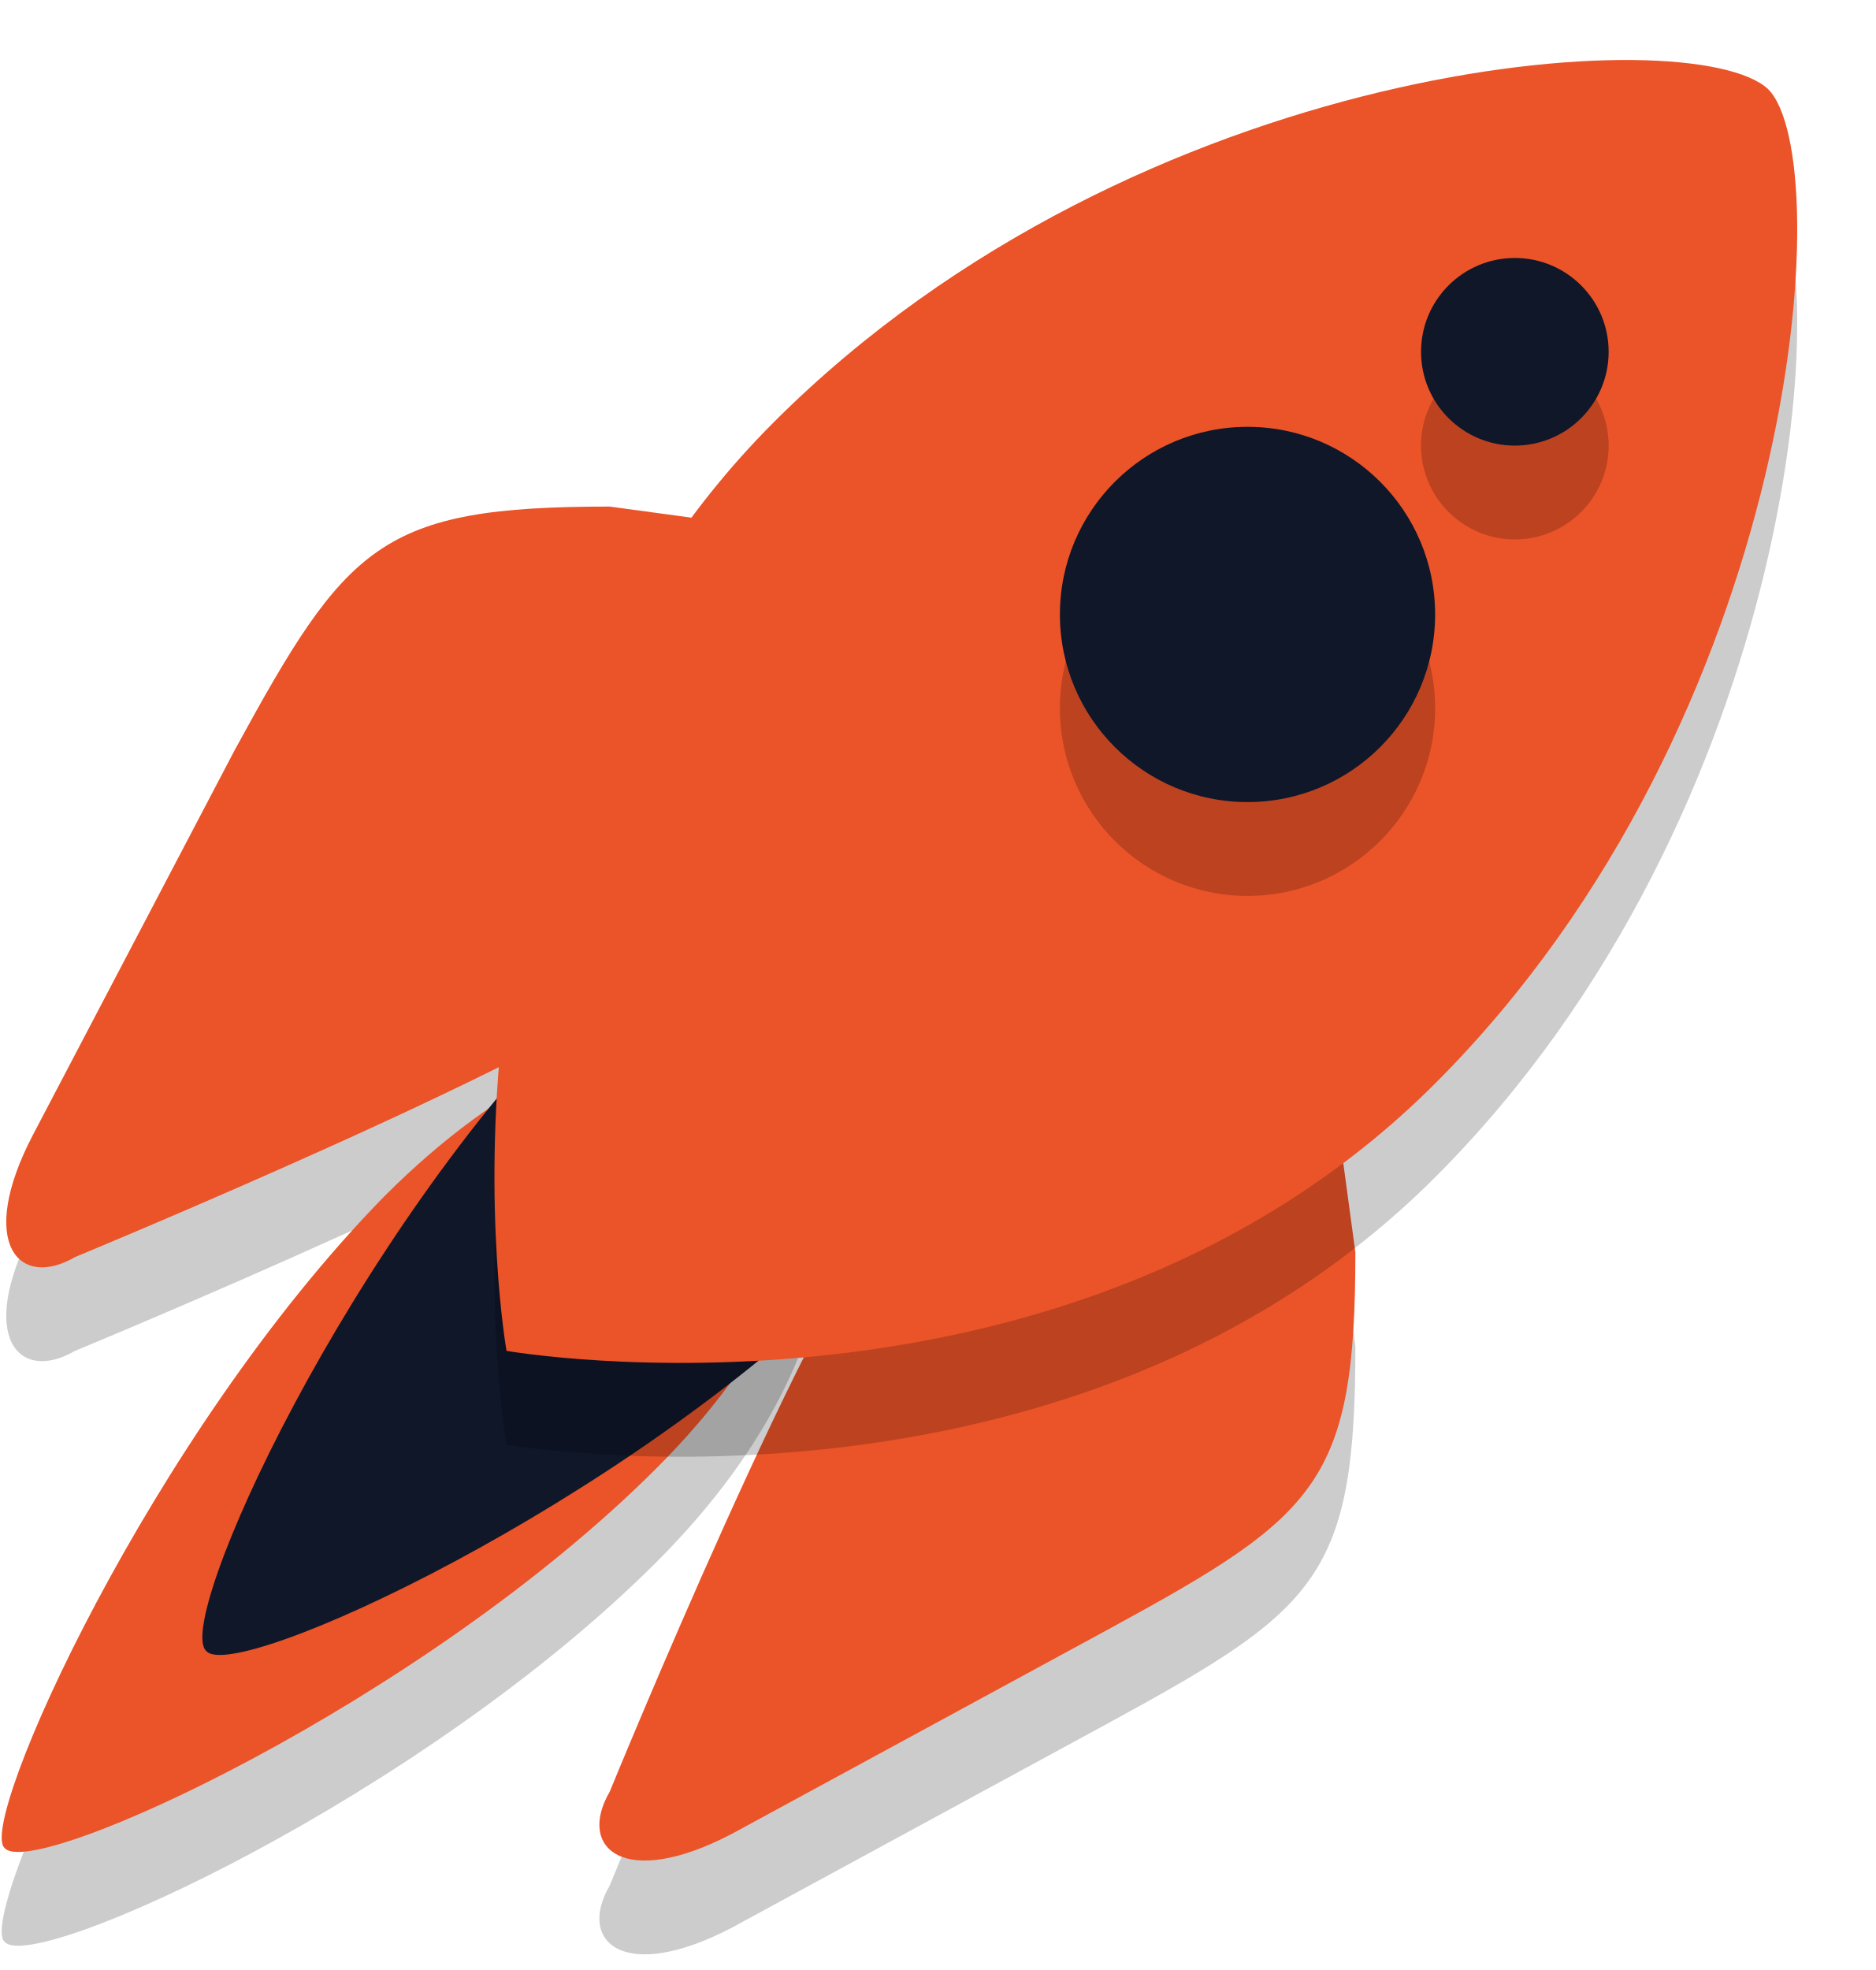
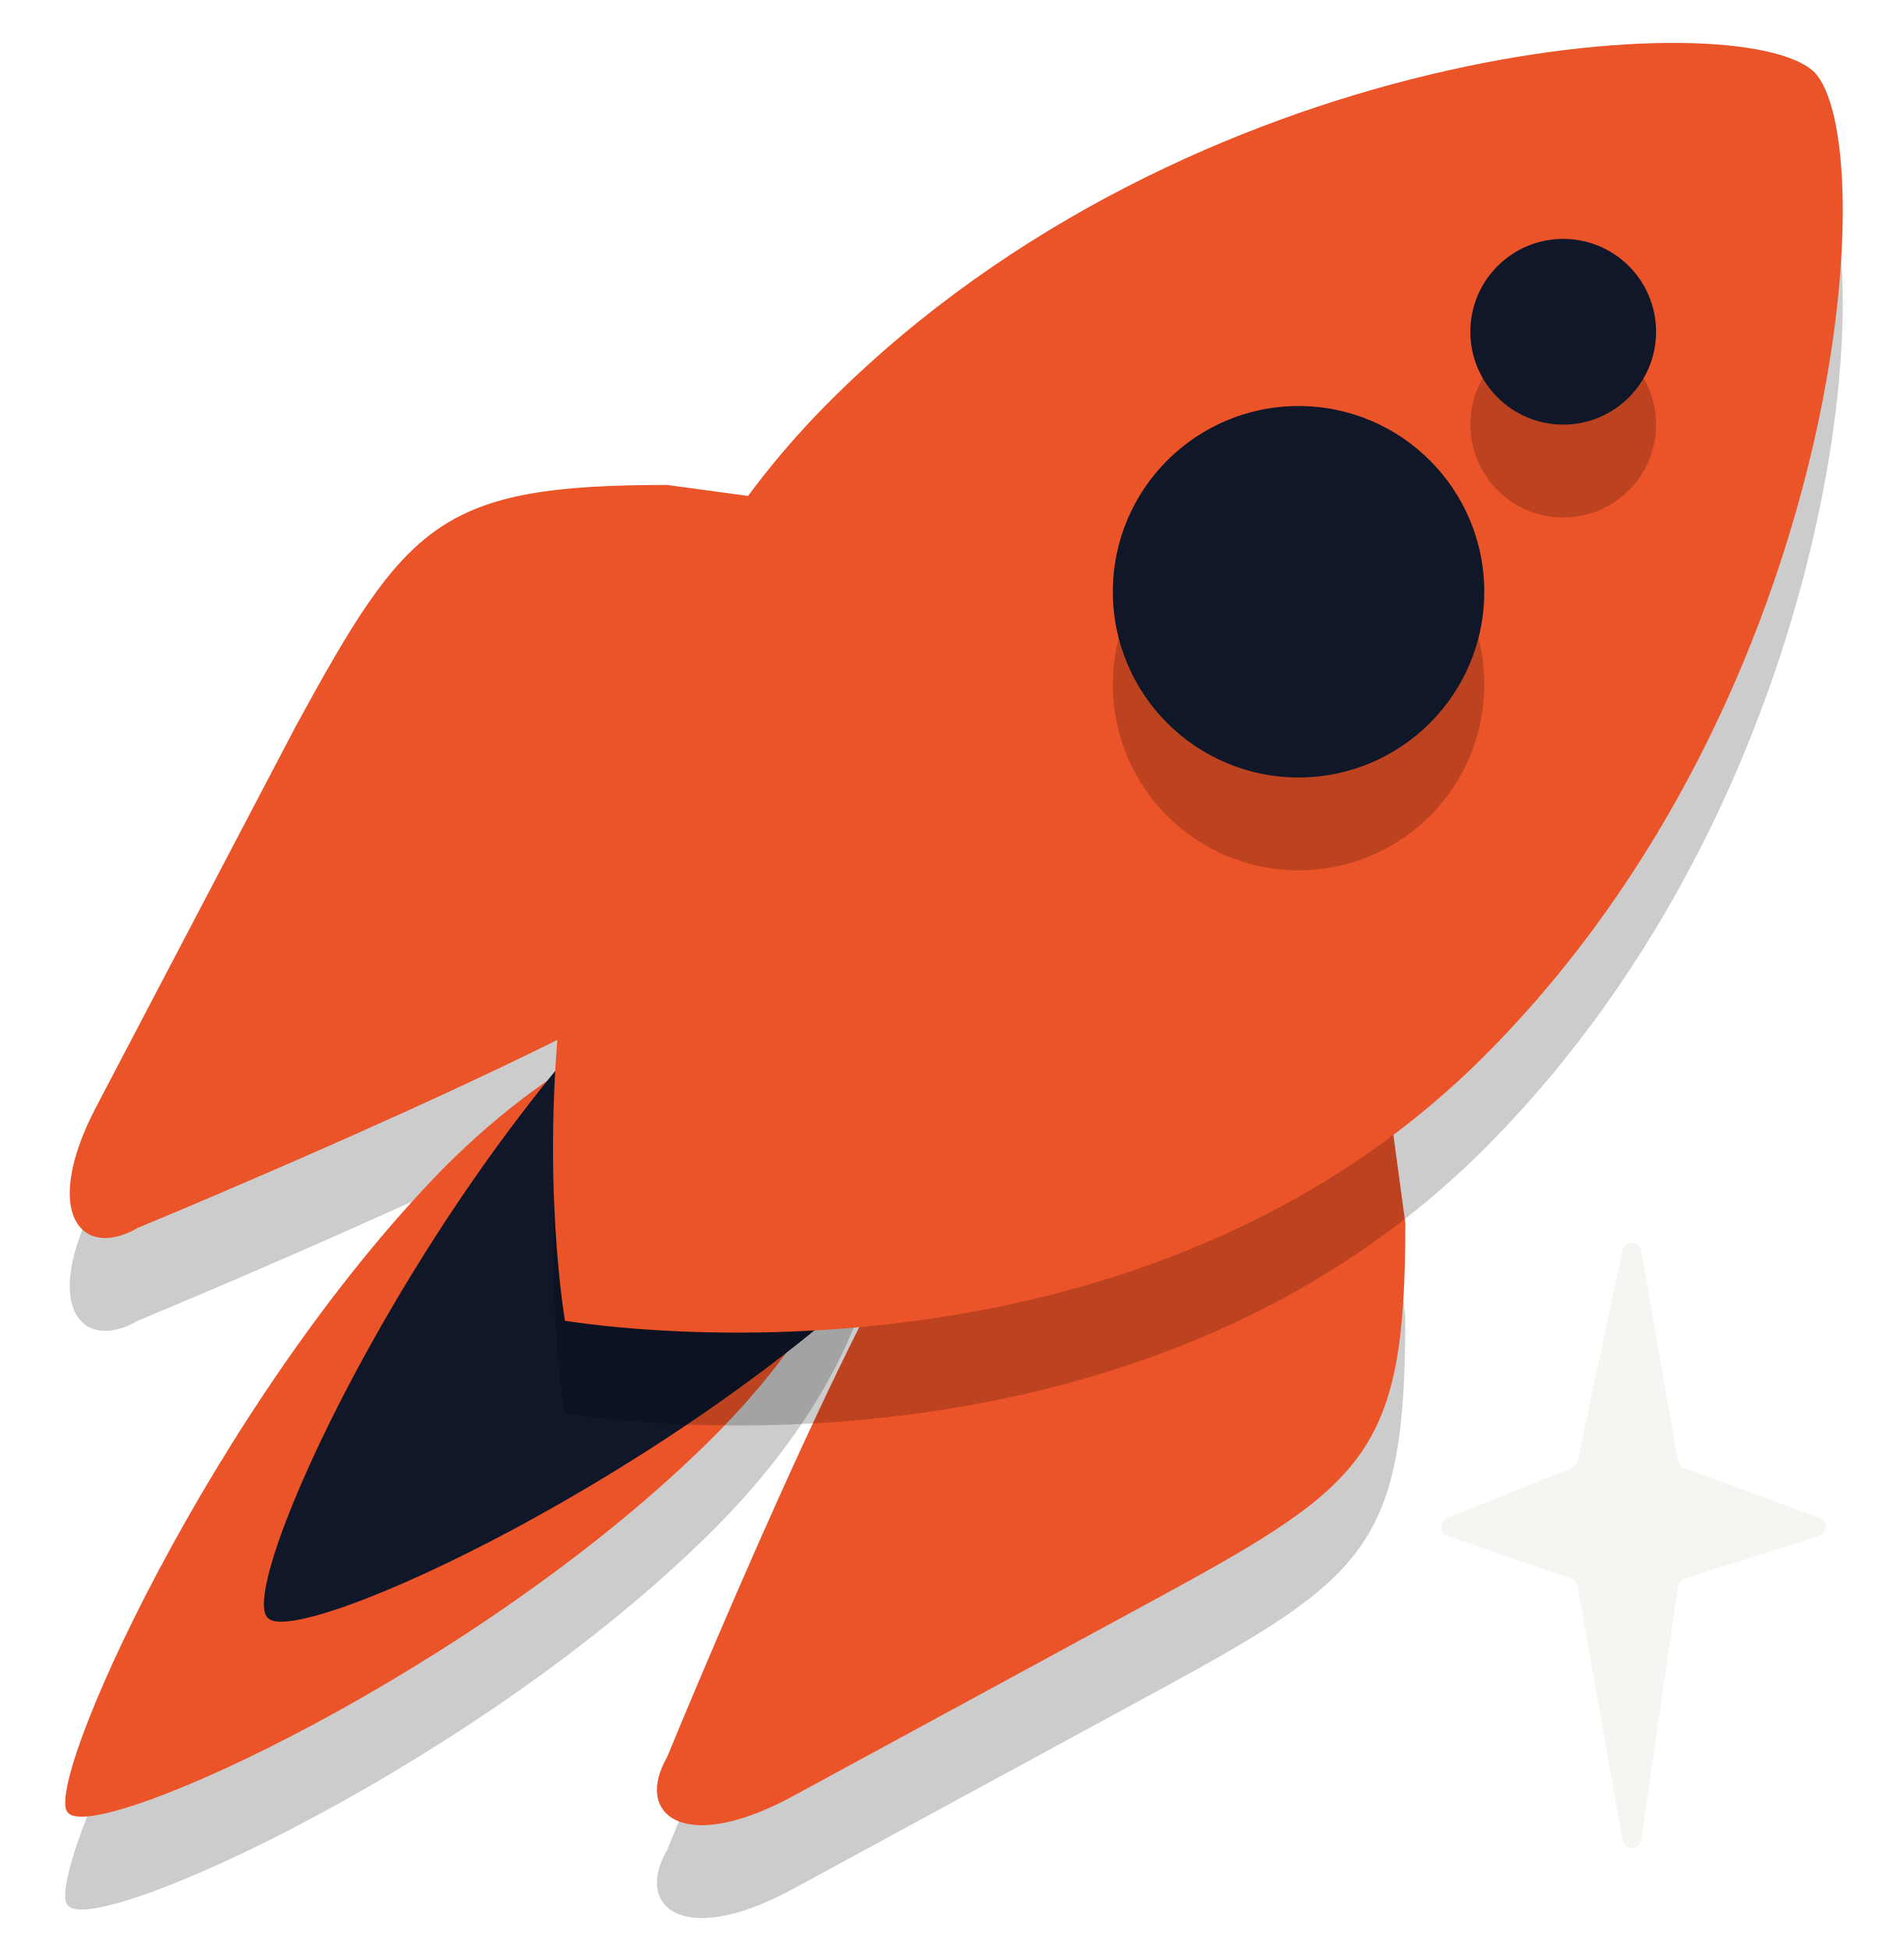
- <svg xmlns="http://www.w3.org/2000/svg" version="1.1" x="0px" y="0px" viewBox="13 12 40 42" style="enable-background:new 0 0 64 64;" xml:space="preserve">
+ <svg xmlns="http://www.w3.org/2000/svg" version="1.1" x="0px" y="0px" viewBox="139 156 41 42" style="enable-background:new 0 0 64 64;" xml:space="preserve">
  <style type="text/css">
	.st0{fill:#0F1729;}
	.st1{opacity:0.2;}
	.st3{fill:#EB5328;}
	.st4{fill:#EB5328;}
	.st5{fill:#0F1729;}
	.st6{fill:#EB5328;}
+ 	.st7{fill:#F6F5F2;}
</style>
-   <g id="Layer_1">
+   <g id="Layer_1" transform="matrix(1, 0, 0, 1, 127.3687, 143.6454)">
    <g class="st1">
      <path class="st2" d="M32.1,39.7C30.5,41.2,26,52.2,26,52.2c-0.7,1.2,0.3,2.1,2.6,0.9l8.1-4.4c4.4-2.4,5.2-3.1,5.2-8l-0.8-5.9c-0.3-2-1.8-2.4-3.3-0.8L32.1,39.7z" />
    </g>
    <g class="st1">
      <path class="st2" d="M27.1,34.7c-1.6,1.6-12.5,6.1-12.5,6.1c-1.2,0.7-2.1-0.3-0.9-2.6L18,30c2.4-4.4,3.1-5.2,8-5.2l5.9,0.8c2,0.3,2.4,1.8,0.8,3.3L27.1,34.7z" />
    </g>
    <g>
      <path class="st3" d="M32.1,37.7C30.5,39.2,26,50.2,26,50.2c-0.7,1.2,0.3,2.1,2.6,0.9l8.1-4.4c4.4-2.4,5.2-3.1,5.2-8l-0.8-5.9c-0.3-2-1.8-2.4-3.3-0.8L32.1,37.7z" />
    </g>
    <g>
      <path class="st3" d="M27.1,32.7c-1.6,1.6-12.5,6.1-12.5,6.1c-1.2,0.7-2.1-0.3-0.9-2.6L18,28c2.4-4.4,3.1-5.2,8-5.2l5.9,0.8c2,0.3,2.4,1.8,0.8,3.3L27.1,32.7z" />
    </g>
    <g class="st1">
      <path class="st2" d="M21.2,39.5c5.1-5.1,9.3-3.5,9.3-3.5s1.5,4.3-3.5,9.3s-13.3,8.8-13.9,8.1C12.5,52.9,16.2,44.6,21.2,39.5z" />
    </g>
    <g>
      <path class="st4" d="M21.2,37.5c5.1-5.1,9.3-3.5,9.3-3.5s1.5,4.3-3.5,9.3s-13.3,8.8-13.9,8.1C12.5,50.9,16.2,42.6,21.2,37.5z" />
    </g>
    <g>
      <path class="st5" d="M25.5,33.3c5.1-5.1,9.3-3.5,9.3-3.5s1.5,4.3-3.5,9.3S18,47.9,17.4,47.2C16.7,46.6,20.4,38.4,25.5,33.3z" />
    </g>
    <g class="st1">
      <path class="st2" d="M43.6,37.1c-7.8,7.8-19.8,5.7-19.8,5.7s-2.1-12,5.7-19.8s19.6-8.6,21.2-7.1C52.2,17.4,51.4,29.3,43.6,37.1z" />
    </g>
    <g>
      <path class="st6" d="M43.6,35.1c-7.8,7.8-19.8,5.7-19.8,5.7s-2.1-12,5.7-19.8s19.6-8.6,21.2-7.1C52.2,15.4,51.4,27.3,43.6,35.1z" />
    </g>
    <g class="st1">
      <circle class="st2" cx="39.6" cy="27.1" r="4" />
    </g>
    <g class="st1">
      <circle class="st2" cx="45.3" cy="21.5" r="2" />
    </g>
    <g>
      <circle class="st0" cx="39.6" cy="25.1" r="4" />
    </g>
    <g>
      <circle class="st0" cx="45.3" cy="19.5" r="2" />
    </g>
  </g>
+   <g>
+     <path class="st7" d="M 173.946 182.932 C 173.994 182.711 174.31 182.717 174.349 182.939 L 175.138 187.46 C 175.151  187.533 175.201 187.594 175.27 187.618 L 178.192 188.692 C 178.377 188.759 178.371 189.021 178.184 189.08 L 175.281  190.003 C 175.206 190.026 175.151 190.091 175.14 190.169 L 174.35 195.622 C 174.316 195.853 173.985 195.858 173.945  195.628 L 172.977 190.16 C 172.965 190.086 172.913 190.026 172.842 190.001 L 170.174 189.079 C 169.994 189.017  169.988 188.765 170.165 188.695 L 172.854 187.618 C 172.917 187.593 172.965 187.538 172.979 187.47 L 173.946 182.932 Z" />
+   </g>
</svg>
